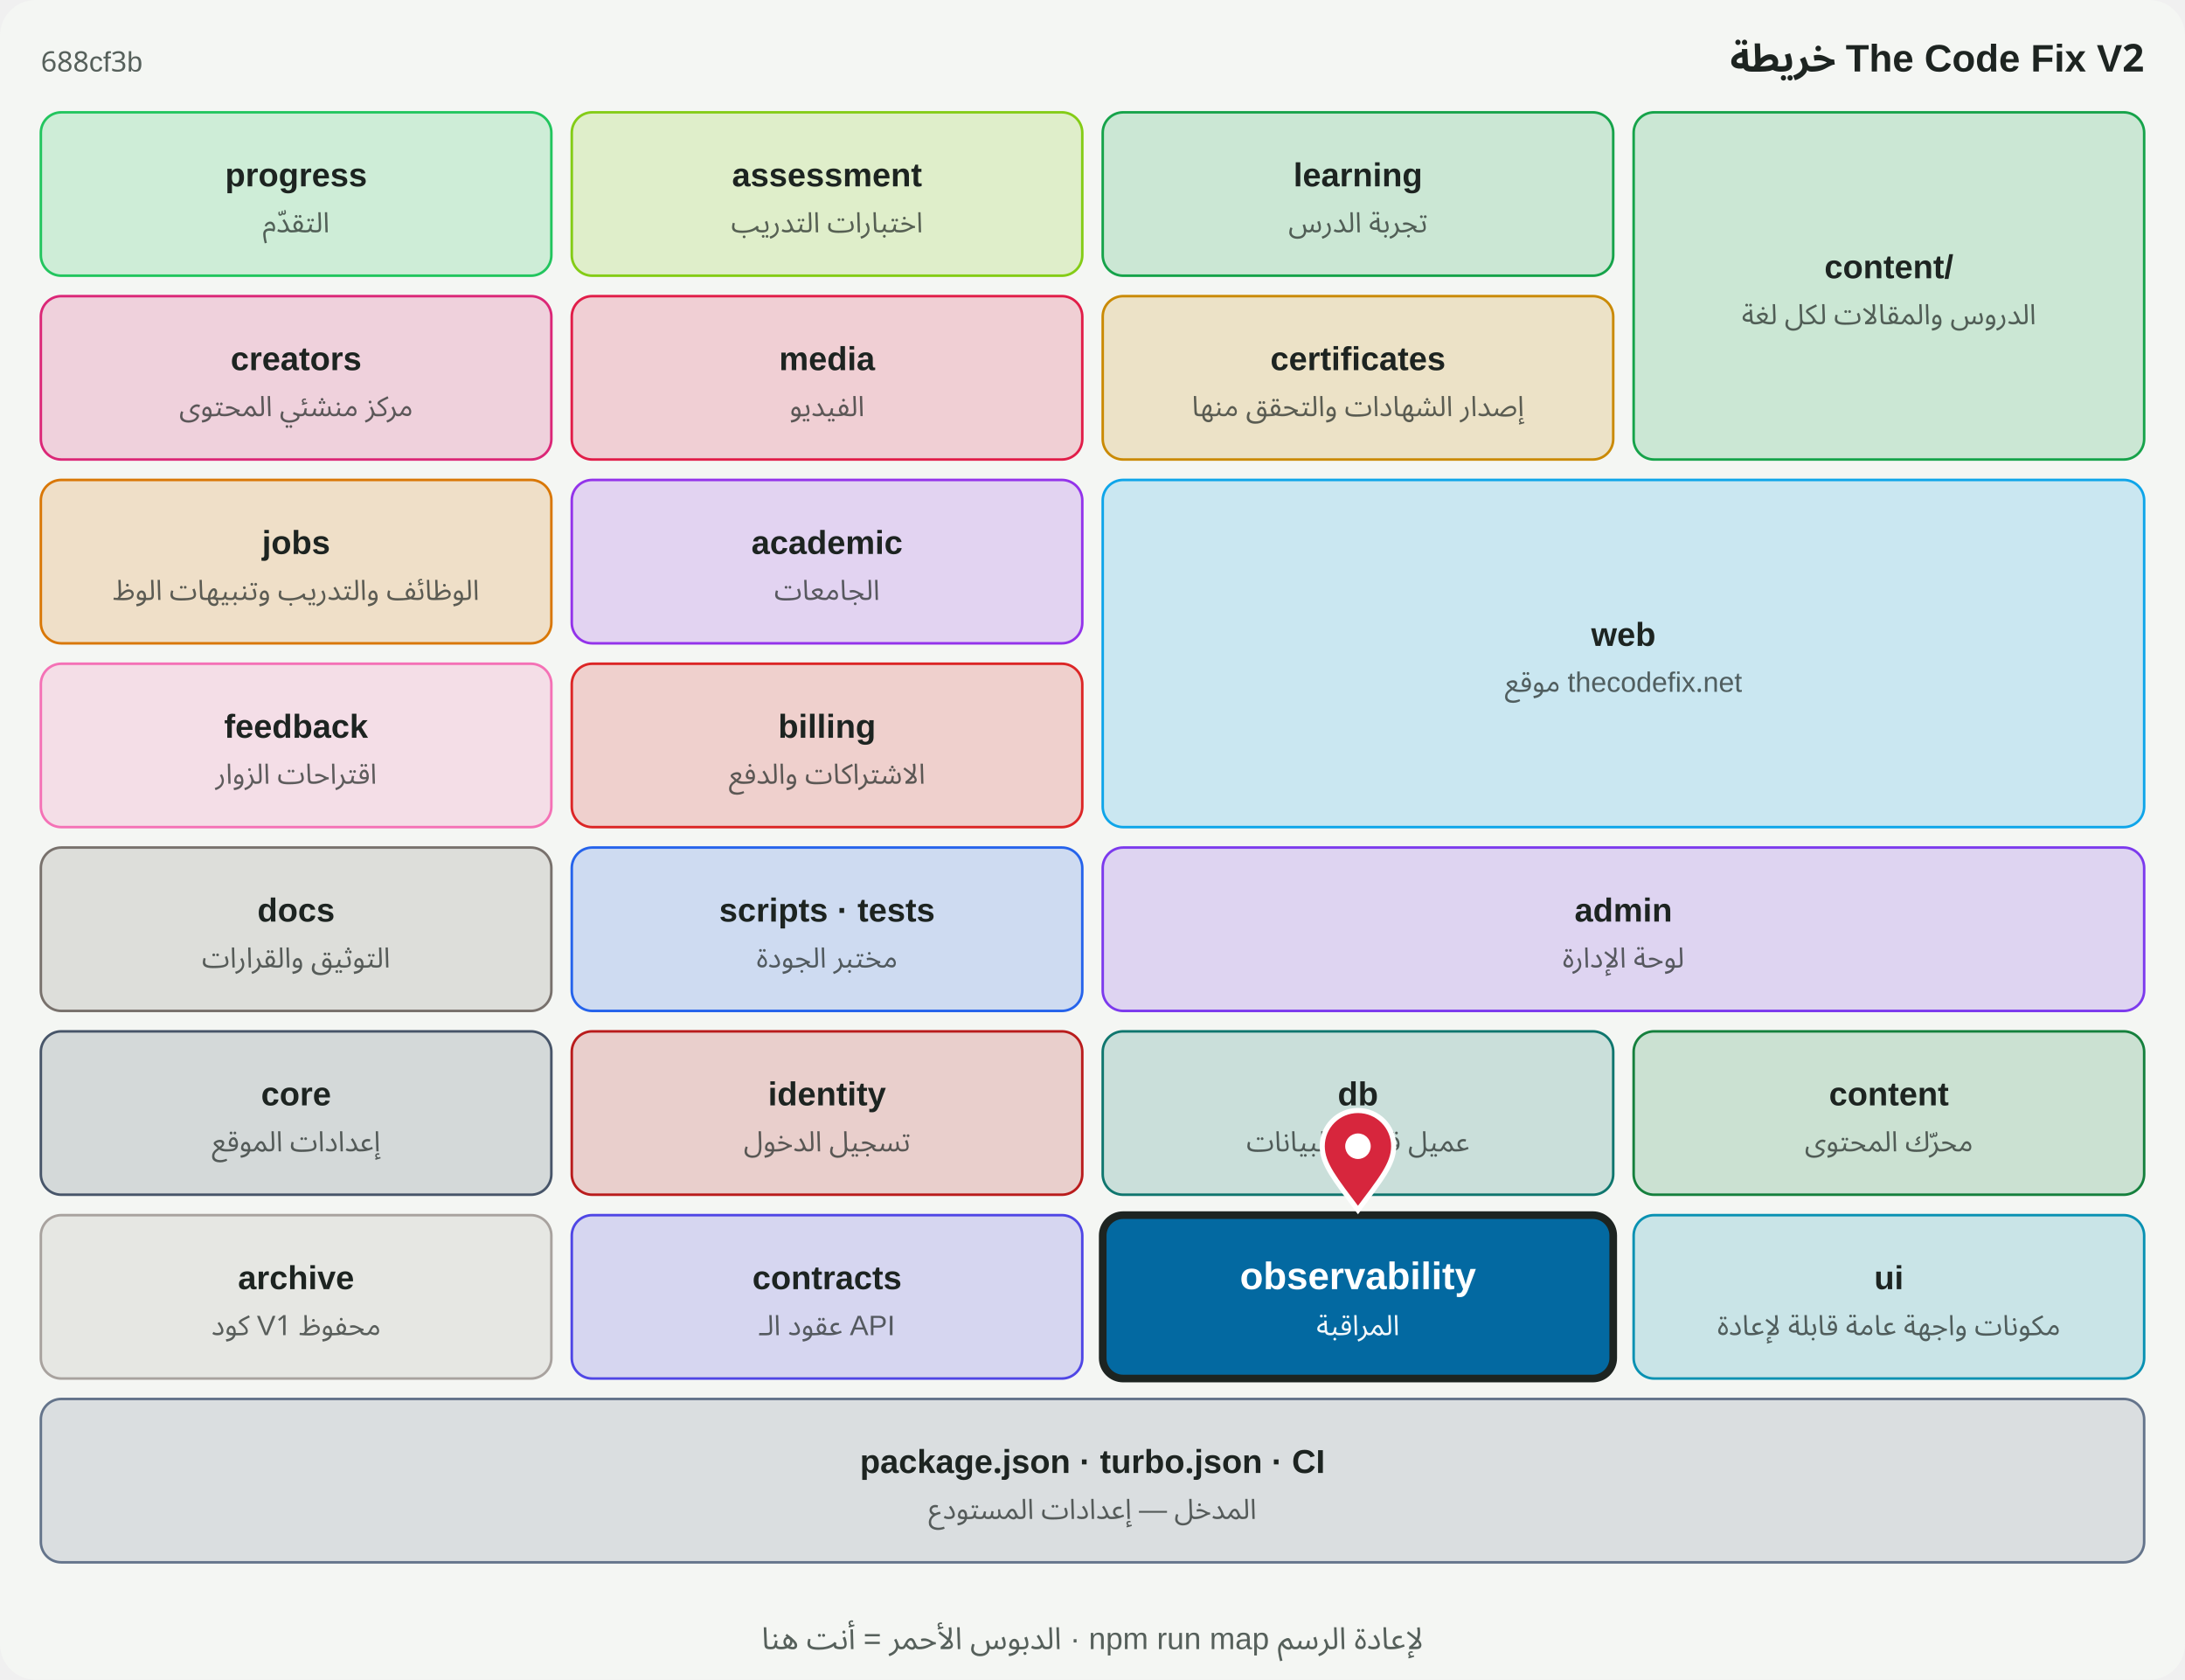
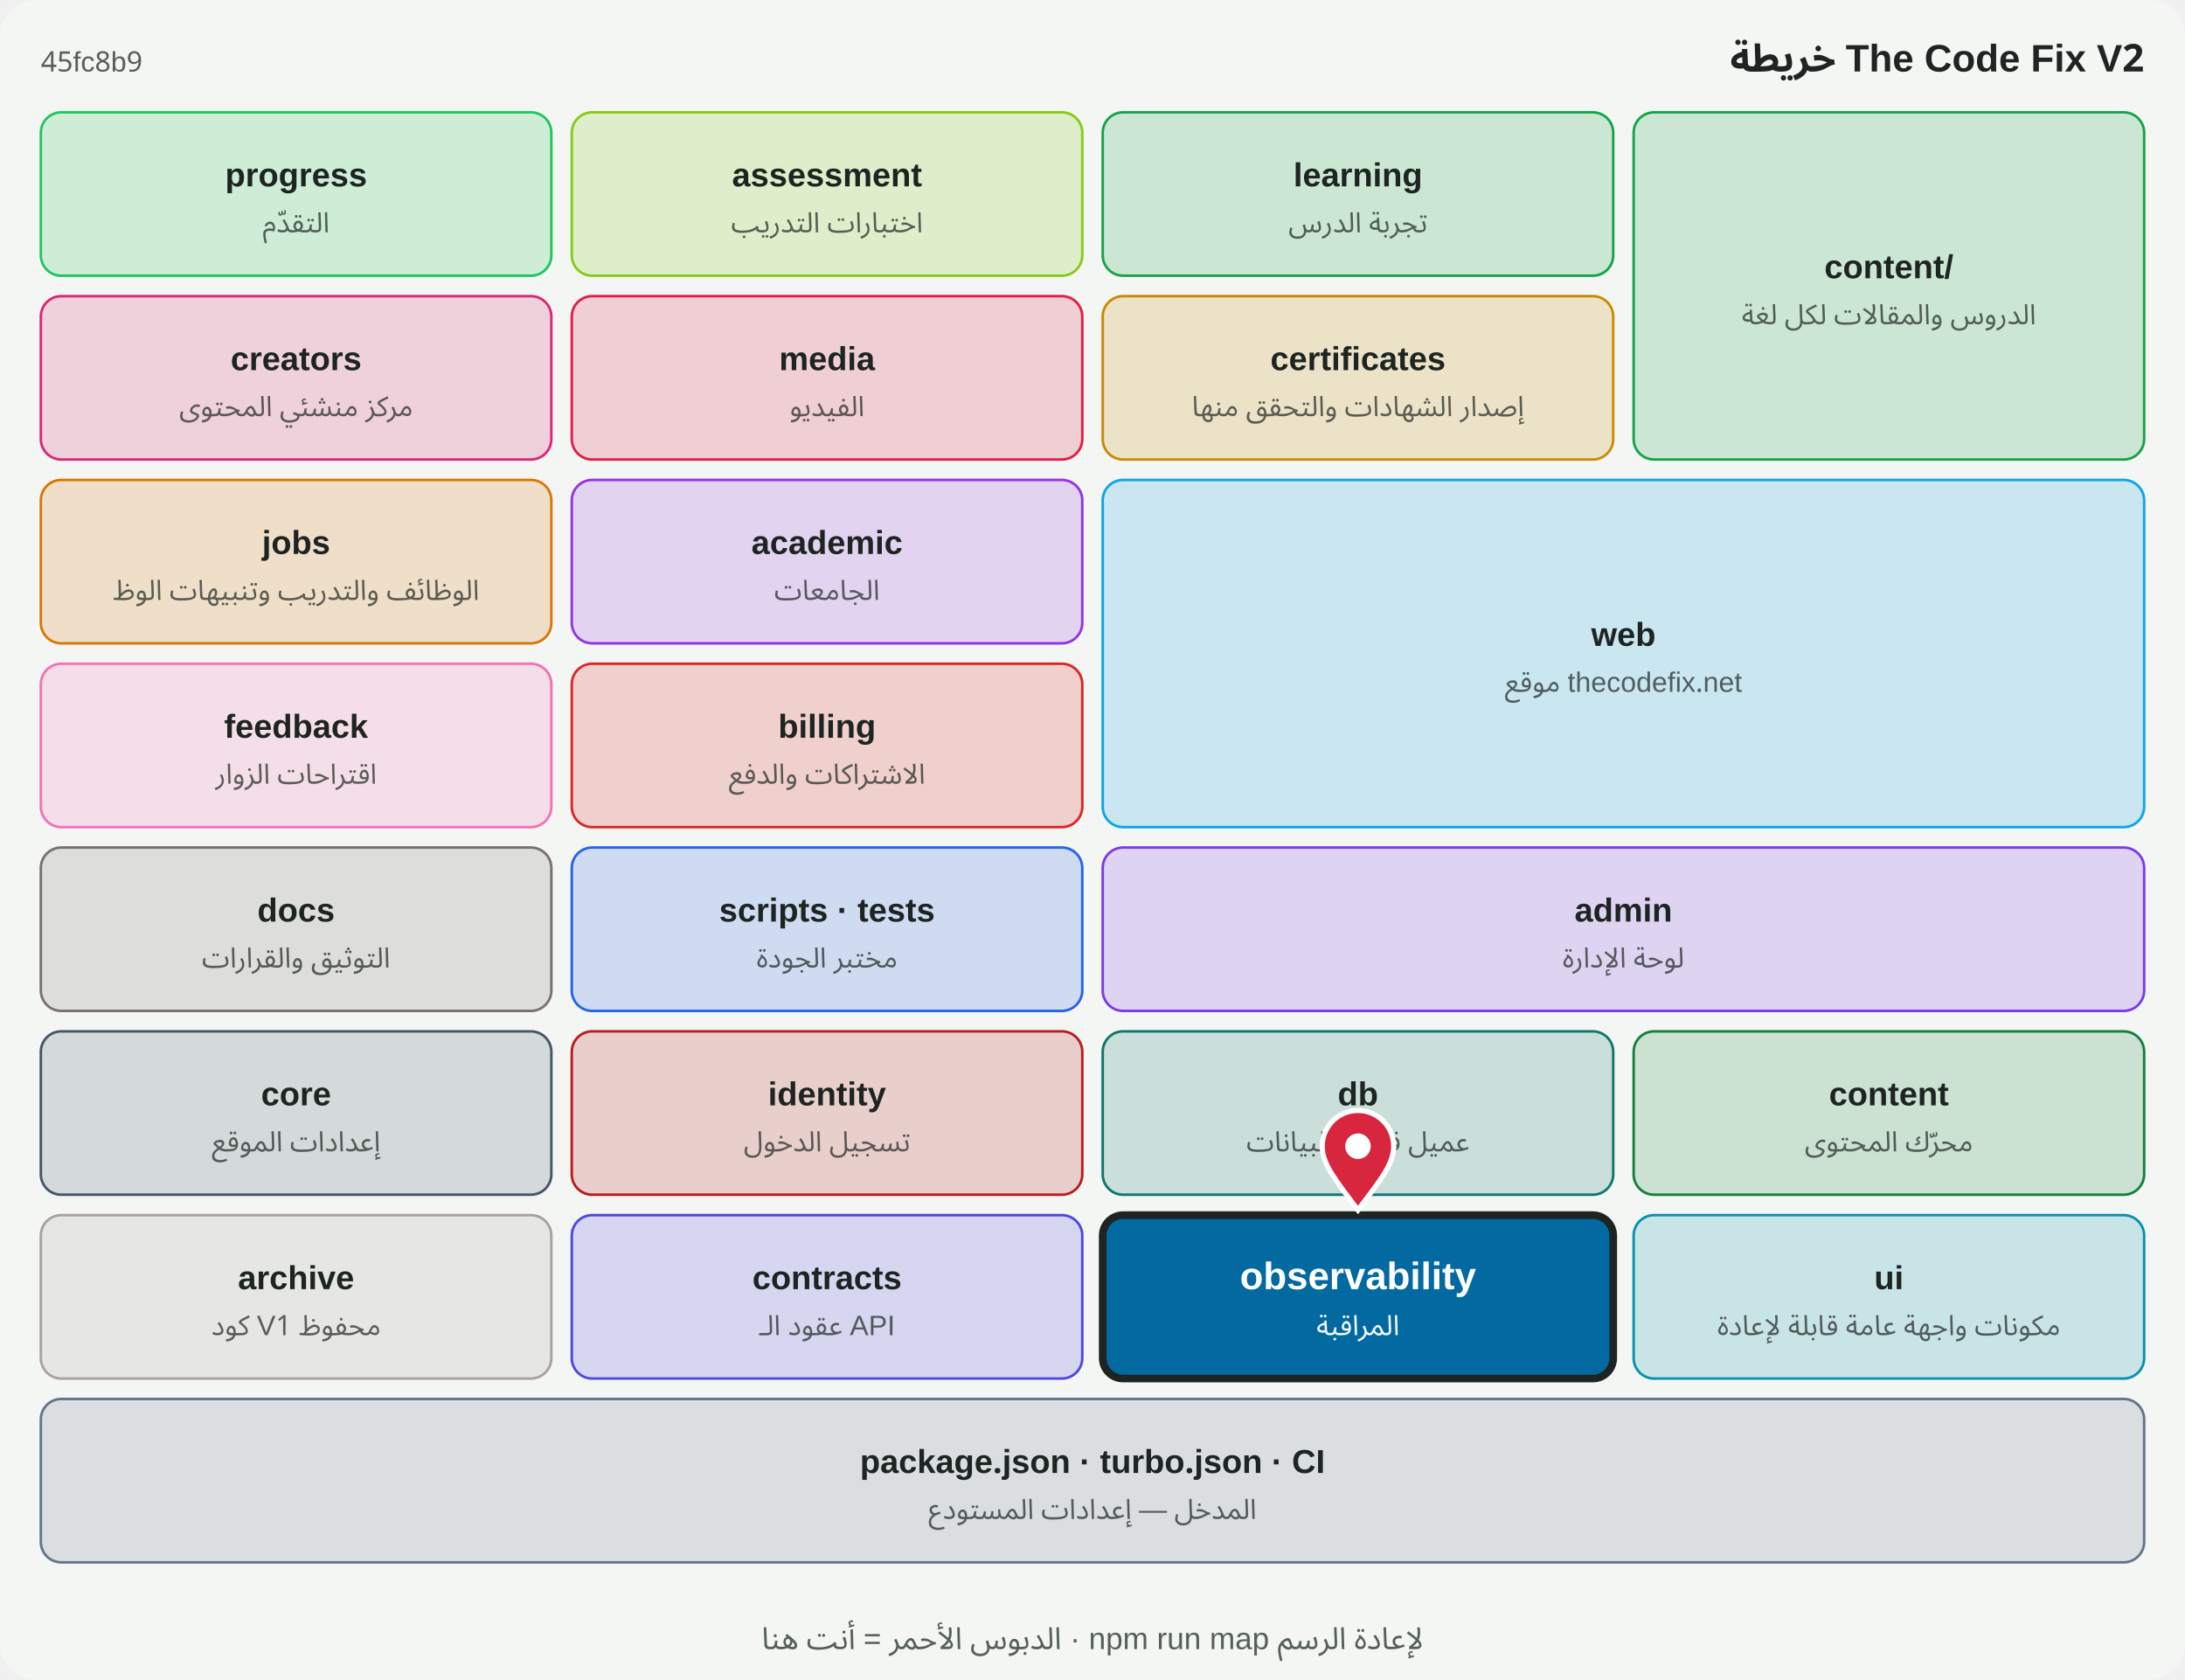
<svg xmlns="http://www.w3.org/2000/svg" viewBox="0 0 856 658" width="856" height="658" font-family="'Segoe UI', Tahoma, 'Noto Sans Arabic', Arial, sans-serif" role="img" aria-label="خريطة مشروع The Code Fix — المراقبة (@tcf/observability)">
  <rect width="856" height="658" rx="14" fill="#f4f6f3" />
  <text x="840" y="28" text-anchor="end" font-size="15" font-weight="700" fill="#1d2421">خريطة The Code Fix V2</text>
-   <text x="16" y="28" font-size="11" fill="#56605b">688cf3b</text>
+   <text x="16" y="28" font-size="11" fill="#56605b">45fc8b9</text>
  <g>
    <rect x="640" y="44" width="200" height="136" rx="8" fill="#16a34a" fill-opacity="0.18" stroke="#16a34a" stroke-width="1" />
    <text x="740" y="109" text-anchor="middle" font-size="13" font-weight="600" fill="#1d2421">content/</text>
    <text x="740" y="127" text-anchor="middle" font-size="11" fill="#1d2421" fill-opacity="0.7">الدروس والمقالات لكل لغة</text>
  </g>
  <g>
    <rect x="432" y="44" width="200" height="64" rx="8" fill="#16a34a" fill-opacity="0.18" stroke="#16a34a" stroke-width="1" />
    <text x="532" y="73" text-anchor="middle" font-size="13" font-weight="600" fill="#1d2421">learning</text>
    <text x="532" y="91" text-anchor="middle" font-size="11" fill="#1d2421" fill-opacity="0.7">تجربة الدرس</text>
  </g>
  <g>
    <rect x="224" y="44" width="200" height="64" rx="8" fill="#84cc16" fill-opacity="0.18" stroke="#84cc16" stroke-width="1" />
    <text x="324" y="73" text-anchor="middle" font-size="13" font-weight="600" fill="#1d2421">assessment</text>
    <text x="324" y="91" text-anchor="middle" font-size="11" fill="#1d2421" fill-opacity="0.7">اختبارات التدريب</text>
  </g>
  <g>
    <rect x="16" y="44" width="200" height="64" rx="8" fill="#22c55e" fill-opacity="0.18" stroke="#22c55e" stroke-width="1" />
    <text x="116" y="73" text-anchor="middle" font-size="13" font-weight="600" fill="#1d2421">progress</text>
    <text x="116" y="91" text-anchor="middle" font-size="11" fill="#1d2421" fill-opacity="0.7">التقدّم</text>
  </g>
  <g>
    <rect x="432" y="116" width="200" height="64" rx="8" fill="#ca8a04" fill-opacity="0.18" stroke="#ca8a04" stroke-width="1" />
    <text x="532" y="145" text-anchor="middle" font-size="13" font-weight="600" fill="#1d2421">certificates</text>
    <text x="532" y="163" text-anchor="middle" font-size="11" fill="#1d2421" fill-opacity="0.7">إصدار الشهادات والتحقق منها</text>
  </g>
  <g>
    <rect x="224" y="116" width="200" height="64" rx="8" fill="#e11d48" fill-opacity="0.18" stroke="#e11d48" stroke-width="1" />
    <text x="324" y="145" text-anchor="middle" font-size="13" font-weight="600" fill="#1d2421">media</text>
    <text x="324" y="163" text-anchor="middle" font-size="11" fill="#1d2421" fill-opacity="0.7">الفيديو</text>
  </g>
  <g>
    <rect x="16" y="116" width="200" height="64" rx="8" fill="#db2777" fill-opacity="0.18" stroke="#db2777" stroke-width="1" />
    <text x="116" y="145" text-anchor="middle" font-size="13" font-weight="600" fill="#1d2421">creators</text>
    <text x="116" y="163" text-anchor="middle" font-size="11" fill="#1d2421" fill-opacity="0.7">مركز منشئي المحتوى</text>
  </g>
  <g>
    <rect x="432" y="188" width="408" height="136" rx="8" fill="#0ea5e9" fill-opacity="0.18" stroke="#0ea5e9" stroke-width="1" />
    <text x="636" y="253" text-anchor="middle" font-size="13" font-weight="600" fill="#1d2421">web</text>
    <text x="636" y="271" text-anchor="middle" font-size="11" fill="#1d2421" fill-opacity="0.7">موقع thecodefix.net</text>
  </g>
  <g>
    <rect x="224" y="188" width="200" height="64" rx="8" fill="#9333ea" fill-opacity="0.18" stroke="#9333ea" stroke-width="1" />
    <text x="324" y="217" text-anchor="middle" font-size="13" font-weight="600" fill="#1d2421">academic</text>
    <text x="324" y="235" text-anchor="middle" font-size="11" fill="#1d2421" fill-opacity="0.7">الجامعات</text>
  </g>
  <g>
    <rect x="16" y="188" width="200" height="64" rx="8" fill="#d97706" fill-opacity="0.18" stroke="#d97706" stroke-width="1" />
    <text x="116" y="217" text-anchor="middle" font-size="13" font-weight="600" fill="#1d2421">jobs</text>
    <text x="116" y="235" text-anchor="middle" font-size="11" fill="#1d2421" fill-opacity="0.7">الوظائف والتدريب وتنبيهات الوظ</text>
  </g>
  <g>
    <rect x="224" y="260" width="200" height="64" rx="8" fill="#dc2626" fill-opacity="0.18" stroke="#dc2626" stroke-width="1" />
    <text x="324" y="289" text-anchor="middle" font-size="13" font-weight="600" fill="#1d2421">billing</text>
    <text x="324" y="307" text-anchor="middle" font-size="11" fill="#1d2421" fill-opacity="0.7">الاشتراكات والدفع</text>
  </g>
  <g>
    <rect x="16" y="260" width="200" height="64" rx="8" fill="#f472b6" fill-opacity="0.18" stroke="#f472b6" stroke-width="1" />
    <text x="116" y="289" text-anchor="middle" font-size="13" font-weight="600" fill="#1d2421">feedback</text>
    <text x="116" y="307" text-anchor="middle" font-size="11" fill="#1d2421" fill-opacity="0.7">اقتراحات الزوار</text>
  </g>
  <g>
    <rect x="432" y="332" width="408" height="64" rx="8" fill="#7c3aed" fill-opacity="0.18" stroke="#7c3aed" stroke-width="1" />
    <text x="636" y="361" text-anchor="middle" font-size="13" font-weight="600" fill="#1d2421">admin</text>
    <text x="636" y="379" text-anchor="middle" font-size="11" fill="#1d2421" fill-opacity="0.7">لوحة الإدارة</text>
  </g>
  <g>
    <rect x="224" y="332" width="200" height="64" rx="8" fill="#2563eb" fill-opacity="0.18" stroke="#2563eb" stroke-width="1" />
    <text x="324" y="361" text-anchor="middle" font-size="13" font-weight="600" fill="#1d2421">scripts · tests</text>
    <text x="324" y="379" text-anchor="middle" font-size="11" fill="#1d2421" fill-opacity="0.7">مختبر الجودة</text>
  </g>
  <g>
    <rect x="16" y="332" width="200" height="64" rx="8" fill="#78716c" fill-opacity="0.18" stroke="#78716c" stroke-width="1" />
    <text x="116" y="361" text-anchor="middle" font-size="13" font-weight="600" fill="#1d2421">docs</text>
    <text x="116" y="379" text-anchor="middle" font-size="11" fill="#1d2421" fill-opacity="0.7">التوثيق والقرارات</text>
  </g>
  <g>
    <rect x="640" y="404" width="200" height="64" rx="8" fill="#15803d" fill-opacity="0.18" stroke="#15803d" stroke-width="1" />
    <text x="740" y="433" text-anchor="middle" font-size="13" font-weight="600" fill="#1d2421">content</text>
    <text x="740" y="451" text-anchor="middle" font-size="11" fill="#1d2421" fill-opacity="0.7">محرّك المحتوى</text>
  </g>
  <g>
    <rect x="432" y="404" width="200" height="64" rx="8" fill="#0f766e" fill-opacity="0.18" stroke="#0f766e" stroke-width="1" />
    <text x="532" y="433" text-anchor="middle" font-size="13" font-weight="600" fill="#1d2421">db</text>
    <text x="532" y="451" text-anchor="middle" font-size="11" fill="#1d2421" fill-opacity="0.7">عميل قاعدة البيانات</text>
  </g>
  <g>
    <rect x="224" y="404" width="200" height="64" rx="8" fill="#b91c1c" fill-opacity="0.18" stroke="#b91c1c" stroke-width="1" />
    <text x="324" y="433" text-anchor="middle" font-size="13" font-weight="600" fill="#1d2421">identity</text>
    <text x="324" y="451" text-anchor="middle" font-size="11" fill="#1d2421" fill-opacity="0.7">تسجيل الدخول</text>
  </g>
  <g>
    <rect x="16" y="404" width="200" height="64" rx="8" fill="#475569" fill-opacity="0.18" stroke="#475569" stroke-width="1" />
    <text x="116" y="433" text-anchor="middle" font-size="13" font-weight="600" fill="#1d2421">core</text>
    <text x="116" y="451" text-anchor="middle" font-size="11" fill="#1d2421" fill-opacity="0.7">إعدادات الموقع</text>
  </g>
  <g>
    <rect x="640" y="476" width="200" height="64" rx="8" fill="#0891b2" fill-opacity="0.18" stroke="#0891b2" stroke-width="1" />
    <text x="740" y="505" text-anchor="middle" font-size="13" font-weight="600" fill="#1d2421">ui</text>
    <text x="740" y="523" text-anchor="middle" font-size="11" fill="#1d2421" fill-opacity="0.7">مكونات واجهة عامة قابلة لإعادة</text>
  </g>
  <g>
    <rect x="432" y="476" width="200" height="64" rx="8" fill="#0369a1" fill-opacity="1" stroke="#1d2421" stroke-width="3" />
    <text x="532" y="505" text-anchor="middle" font-size="15" font-weight="700" fill="#ffffff">observability</text>
    <text x="532" y="523" text-anchor="middle" font-size="11" fill="#ffffff" fill-opacity="0.95">المراقبة</text>
  </g>
  <path d="M532 474 c-9 -12 -14 -18 -14 -25 a14 14 0 0 1 28 0 c0 7 -5 13 -14 25z" fill="#d7263d" stroke="#fff" stroke-width="2" />
  <circle cx="532" cy="449" r="5" fill="#fff" />
  <g>
    <rect x="224" y="476" width="200" height="64" rx="8" fill="#4f46e5" fill-opacity="0.18" stroke="#4f46e5" stroke-width="1" />
    <text x="324" y="505" text-anchor="middle" font-size="13" font-weight="600" fill="#1d2421">contracts</text>
    <text x="324" y="523" text-anchor="middle" font-size="11" fill="#1d2421" fill-opacity="0.7">عقود الـ API</text>
  </g>
  <g>
    <rect x="16" y="476" width="200" height="64" rx="8" fill="#a8a29e" fill-opacity="0.18" stroke="#a8a29e" stroke-width="1" />
    <text x="116" y="505" text-anchor="middle" font-size="13" font-weight="600" fill="#1d2421">archive</text>
    <text x="116" y="523" text-anchor="middle" font-size="11" fill="#1d2421" fill-opacity="0.7">كود V1 محفوظ</text>
  </g>
  <g>
    <rect x="16" y="548" width="824" height="64" rx="8" fill="#64748b" fill-opacity="0.18" stroke="#64748b" stroke-width="1" />
    <text x="428" y="577" text-anchor="middle" font-size="13" font-weight="600" fill="#1d2421">package.json · turbo.json · CI</text>
    <text x="428" y="595" text-anchor="middle" font-size="11" fill="#1d2421" fill-opacity="0.7">المدخل — إعدادات المستودع</text>
  </g>
  <text x="428" y="646" text-anchor="middle" font-size="12" fill="#56605b">الدبوس الأحمر = أنت هنا · npm run map لإعادة الرسم</text>
</svg>
